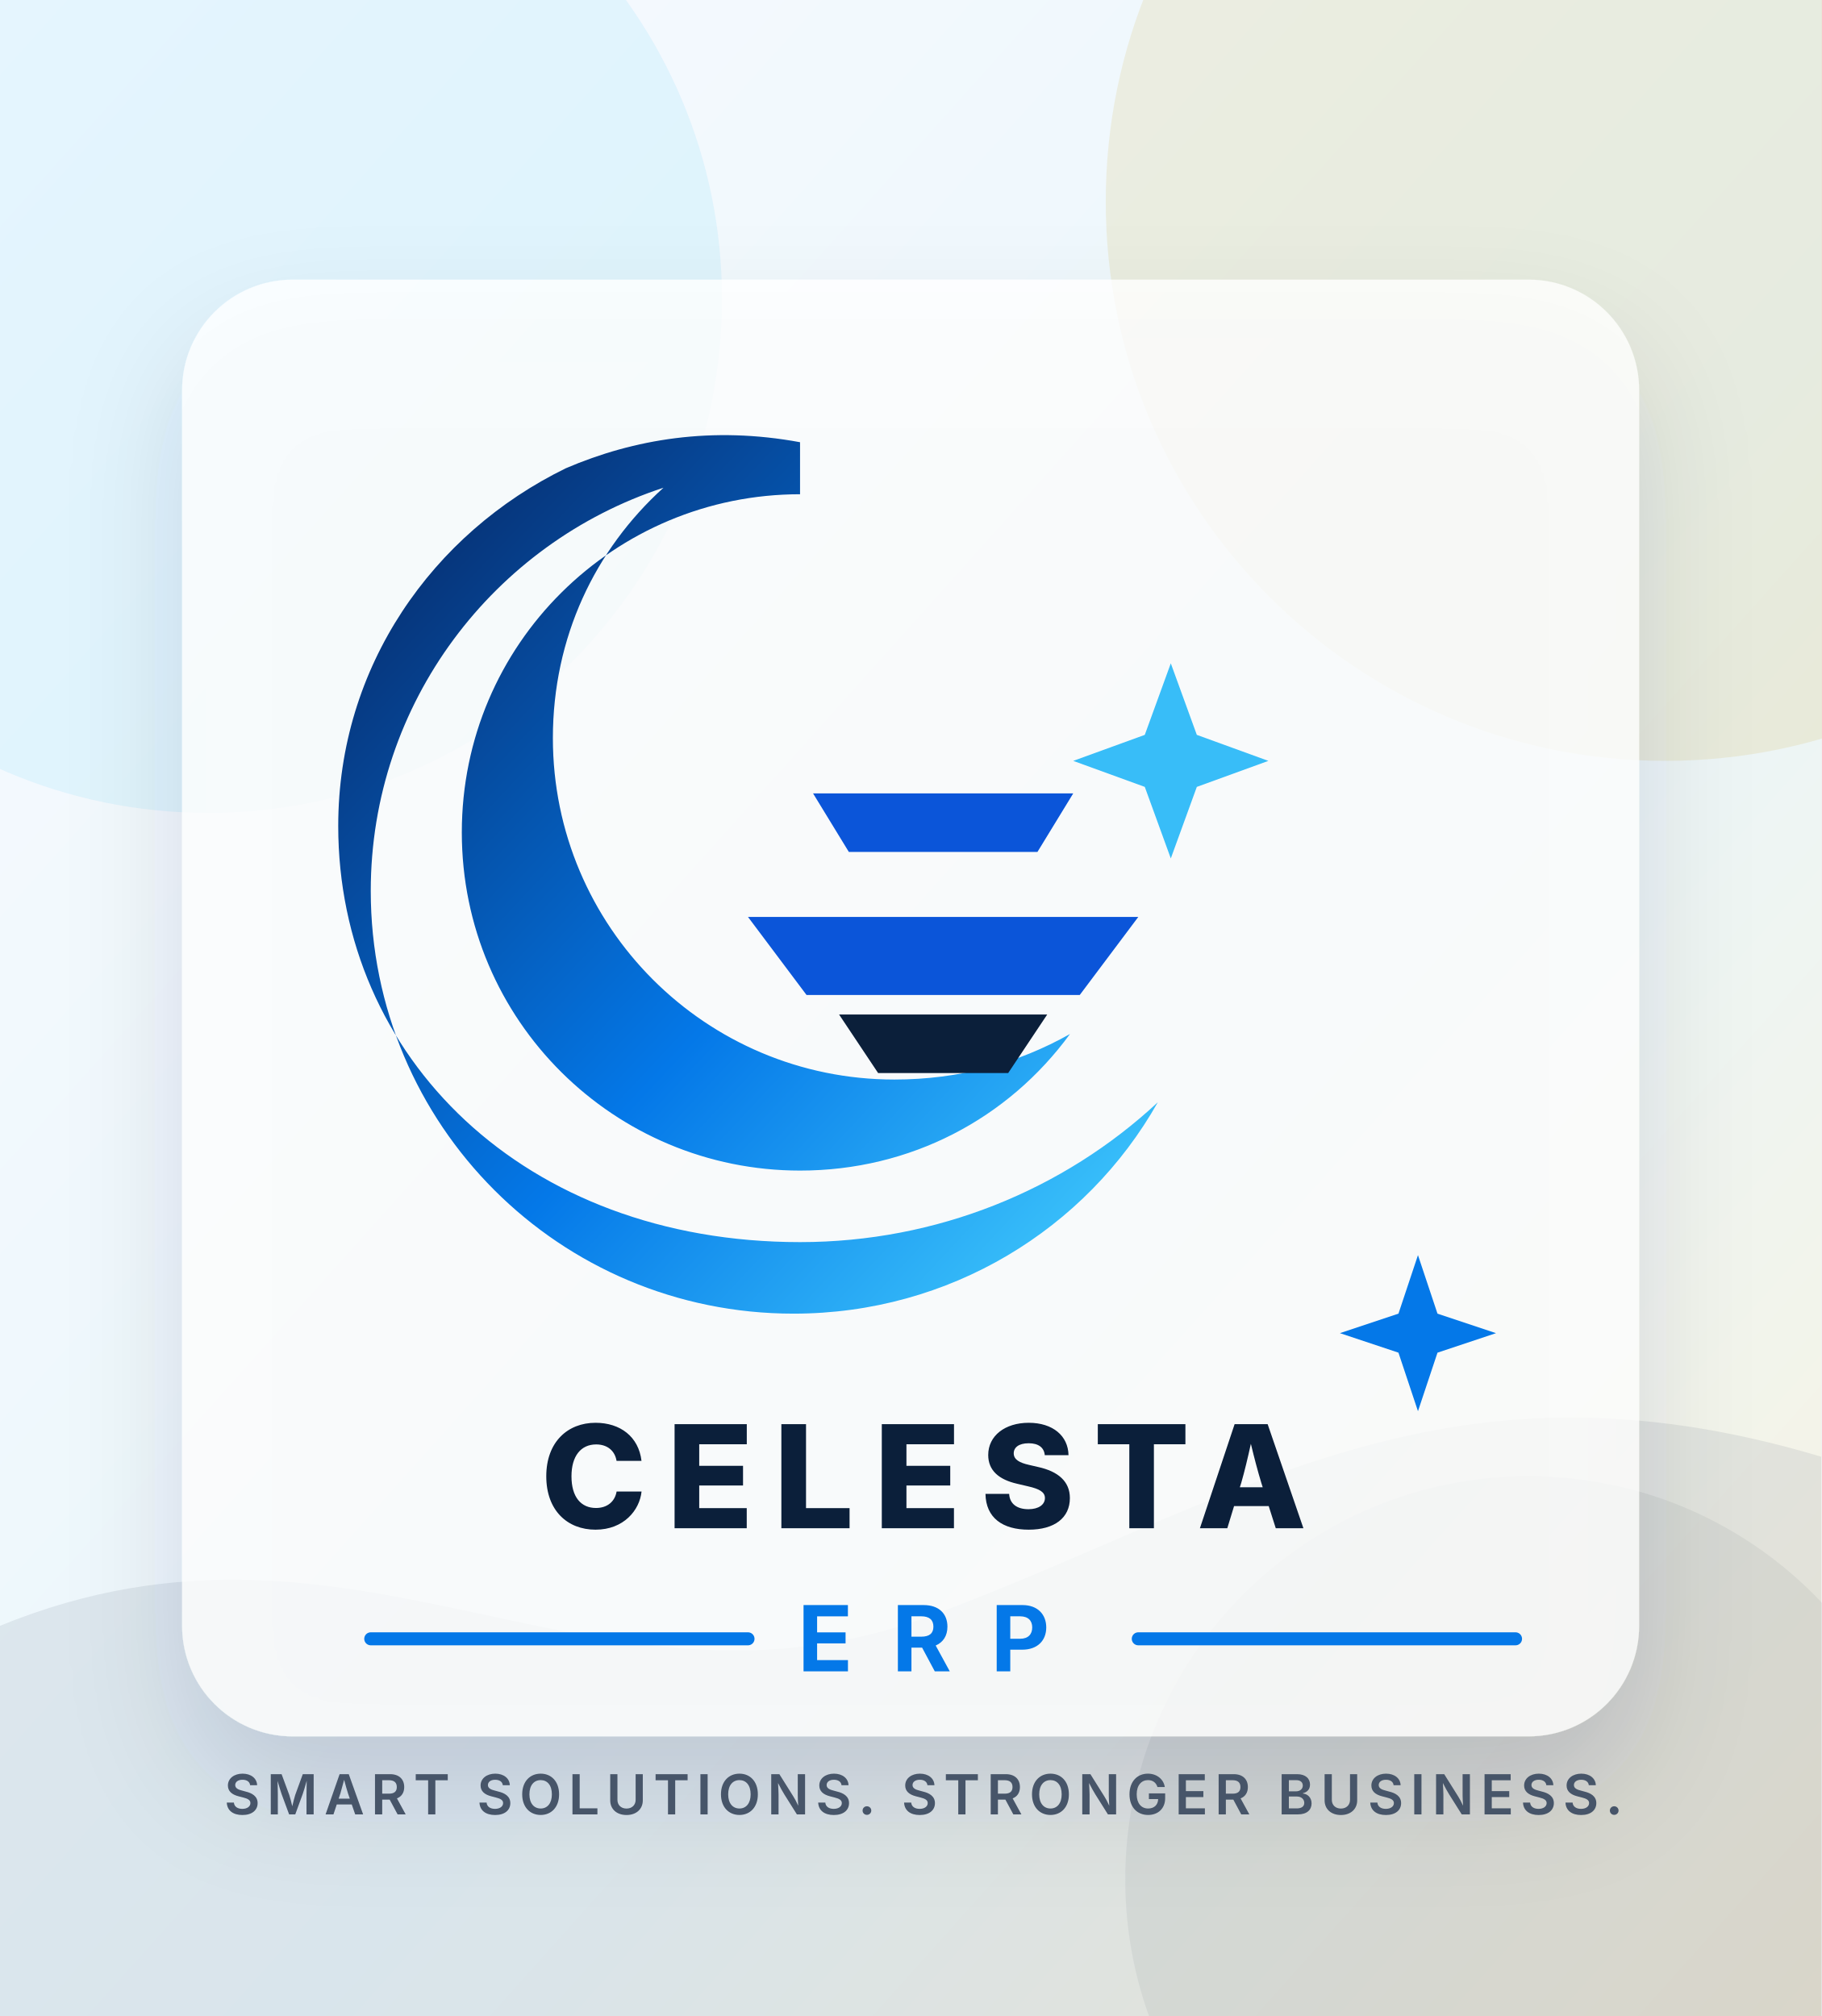
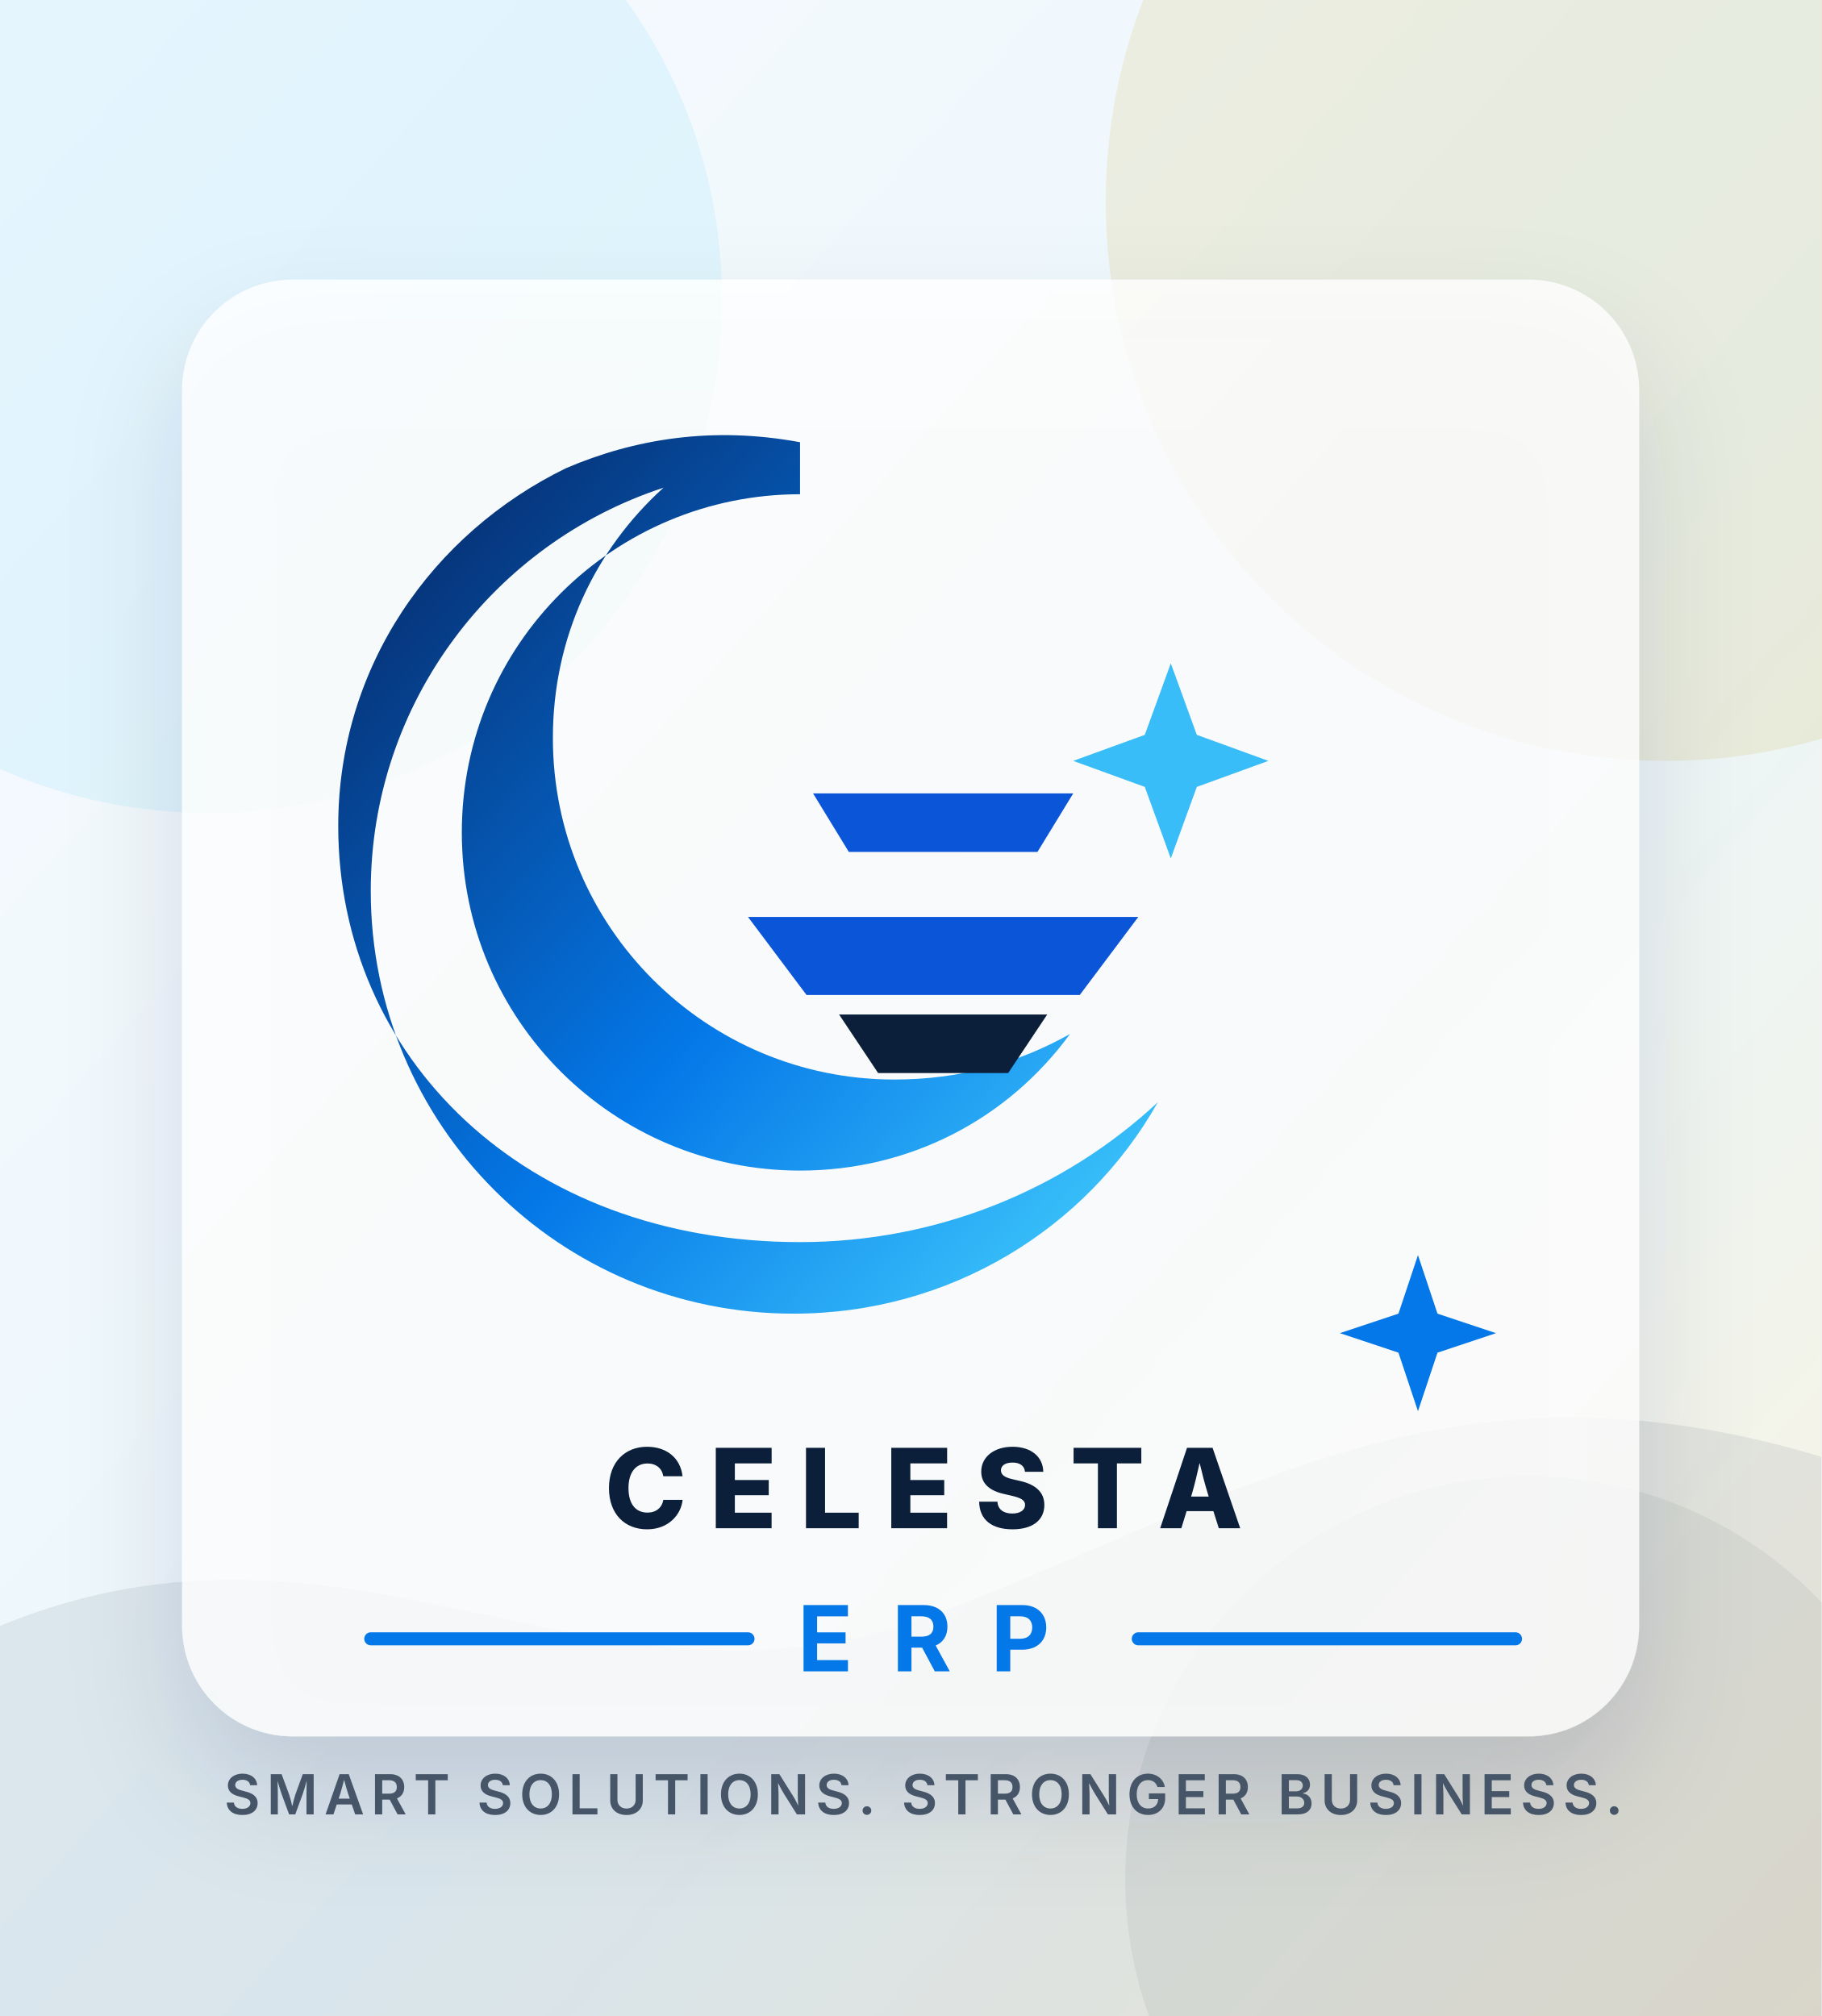
- <svg xmlns="http://www.w3.org/2000/svg" viewBox="0 0 560 620" role="img" aria-label="Celesta ERP">
+ <svg xmlns="http://www.w3.org/2000/svg" viewBox="0 0 560 620" role="img" aria-label="CELESTA ERP">
  <defs>
    <linearGradient id="bg" x1="0" y1="0" x2="1" y2="1">
      <stop offset="0" stop-color="#f8fbff" />
      <stop offset=".58" stop-color="#eaf6fb" />
      <stop offset="1" stop-color="#f8f2df" />
    </linearGradient>
    <linearGradient id="mark" x1="0" y1="0" x2="1" y2="1">
      <stop offset="0" stop-color="#07215a" />
      <stop offset=".56" stop-color="#0478e8" />
      <stop offset="1" stop-color="#48d4ff" />
    </linearGradient>
    <filter id="shadow" x="-20%" y="-20%" width="140%" height="140%">
      <feDropShadow dx="0" dy="18" stdDeviation="18" flood-color="#0b1f3a" flood-opacity=".16" />
    </filter>
  </defs>
  <rect width="560" height="620" fill="url(#bg)" />
  <circle cx="64" cy="92" r="158" fill="#38bdf8" opacity=".10" />
  <circle cx="512" cy="62" r="172" fill="#c9a227" opacity=".13" />
  <circle cx="470" cy="578" r="124" fill="#0b1f3a" opacity=".06" />
  <path d="M0 500 C110 455 183 535 286 497 C380 462 443 413 560 448 L560 620 L0 620 Z" fill="#0b1f3a" opacity=".08" />
  <g filter="url(#shadow)">
    <rect x="56" y="86" width="448" height="448" rx="34" fill="#ffffff" opacity=".78" />
  </g>
  <g transform="translate(104 128)">
    <g transform="translate(0 24)">
      <path d="M142 0c-57 0-104 46-104 104s47 104 104 104c34 0 64-16 83-42-16 9-34 14-54 14-58 0-105-47-105-105 0-31 13-58 34-77-52 17-90 66-90 124 0 72 58 130 130 130 48 0 90-26 112-65-29 27-68 43-110 43C57 230 0 173 0 102 0 53 29 12 70-8c21-9 45-13 72-8Z" fill="url(#mark)" />
      <path d="M126 130h120l-18 24H144l-18-24Z" fill="#0b55d9" />
      <path d="M146 92h80l-11 18h-58l-11-18Z" fill="#0b55d9" />
      <path d="M154 160h64l-12 18h-40l-12-18Z" fill="#0b1f3a" />
      <path d="M256 52l8 22 22 8-22 8-8 22-8-22-22-8 22-8 8-22Z" fill="#38bdf8" />
      <path d="M332 234l6 18 18 6-18 6-6 18-6-18-18-6 18-6 6-18Z" fill="#0478e8" />
    </g>
-     <text x="180" y="342" fill="#0b1f3a" font-family="Inter, Arial, sans-serif" font-size="44" font-weight="800" letter-spacing="6" text-anchor="middle">CELESTA</text>
+     <text x="180" y="342" fill="#0b1f3a" font-family="Inter, Arial, sans-serif" font-size="34" font-weight="800" letter-spacing="7" text-anchor="middle">CELESTA</text>
    <text x="180" y="386" fill="#0478e8" font-family="Inter, Arial, sans-serif" font-size="28" font-weight="700" letter-spacing="12" text-anchor="middle">ERP</text>
    <line x1="10" y1="376" x2="126" y2="376" stroke="#0478e8" stroke-width="4" stroke-linecap="round" />
    <line x1="246" y1="376" x2="362" y2="376" stroke="#0478e8" stroke-width="4" stroke-linecap="round" />
    <text x="180" y="430" fill="#475569" font-family="Inter, Arial, sans-serif" font-size="17" font-weight="600" letter-spacing="2" text-anchor="middle">SMART SOLUTIONS. STRONGER BUSINESS.</text>
  </g>
</svg>
